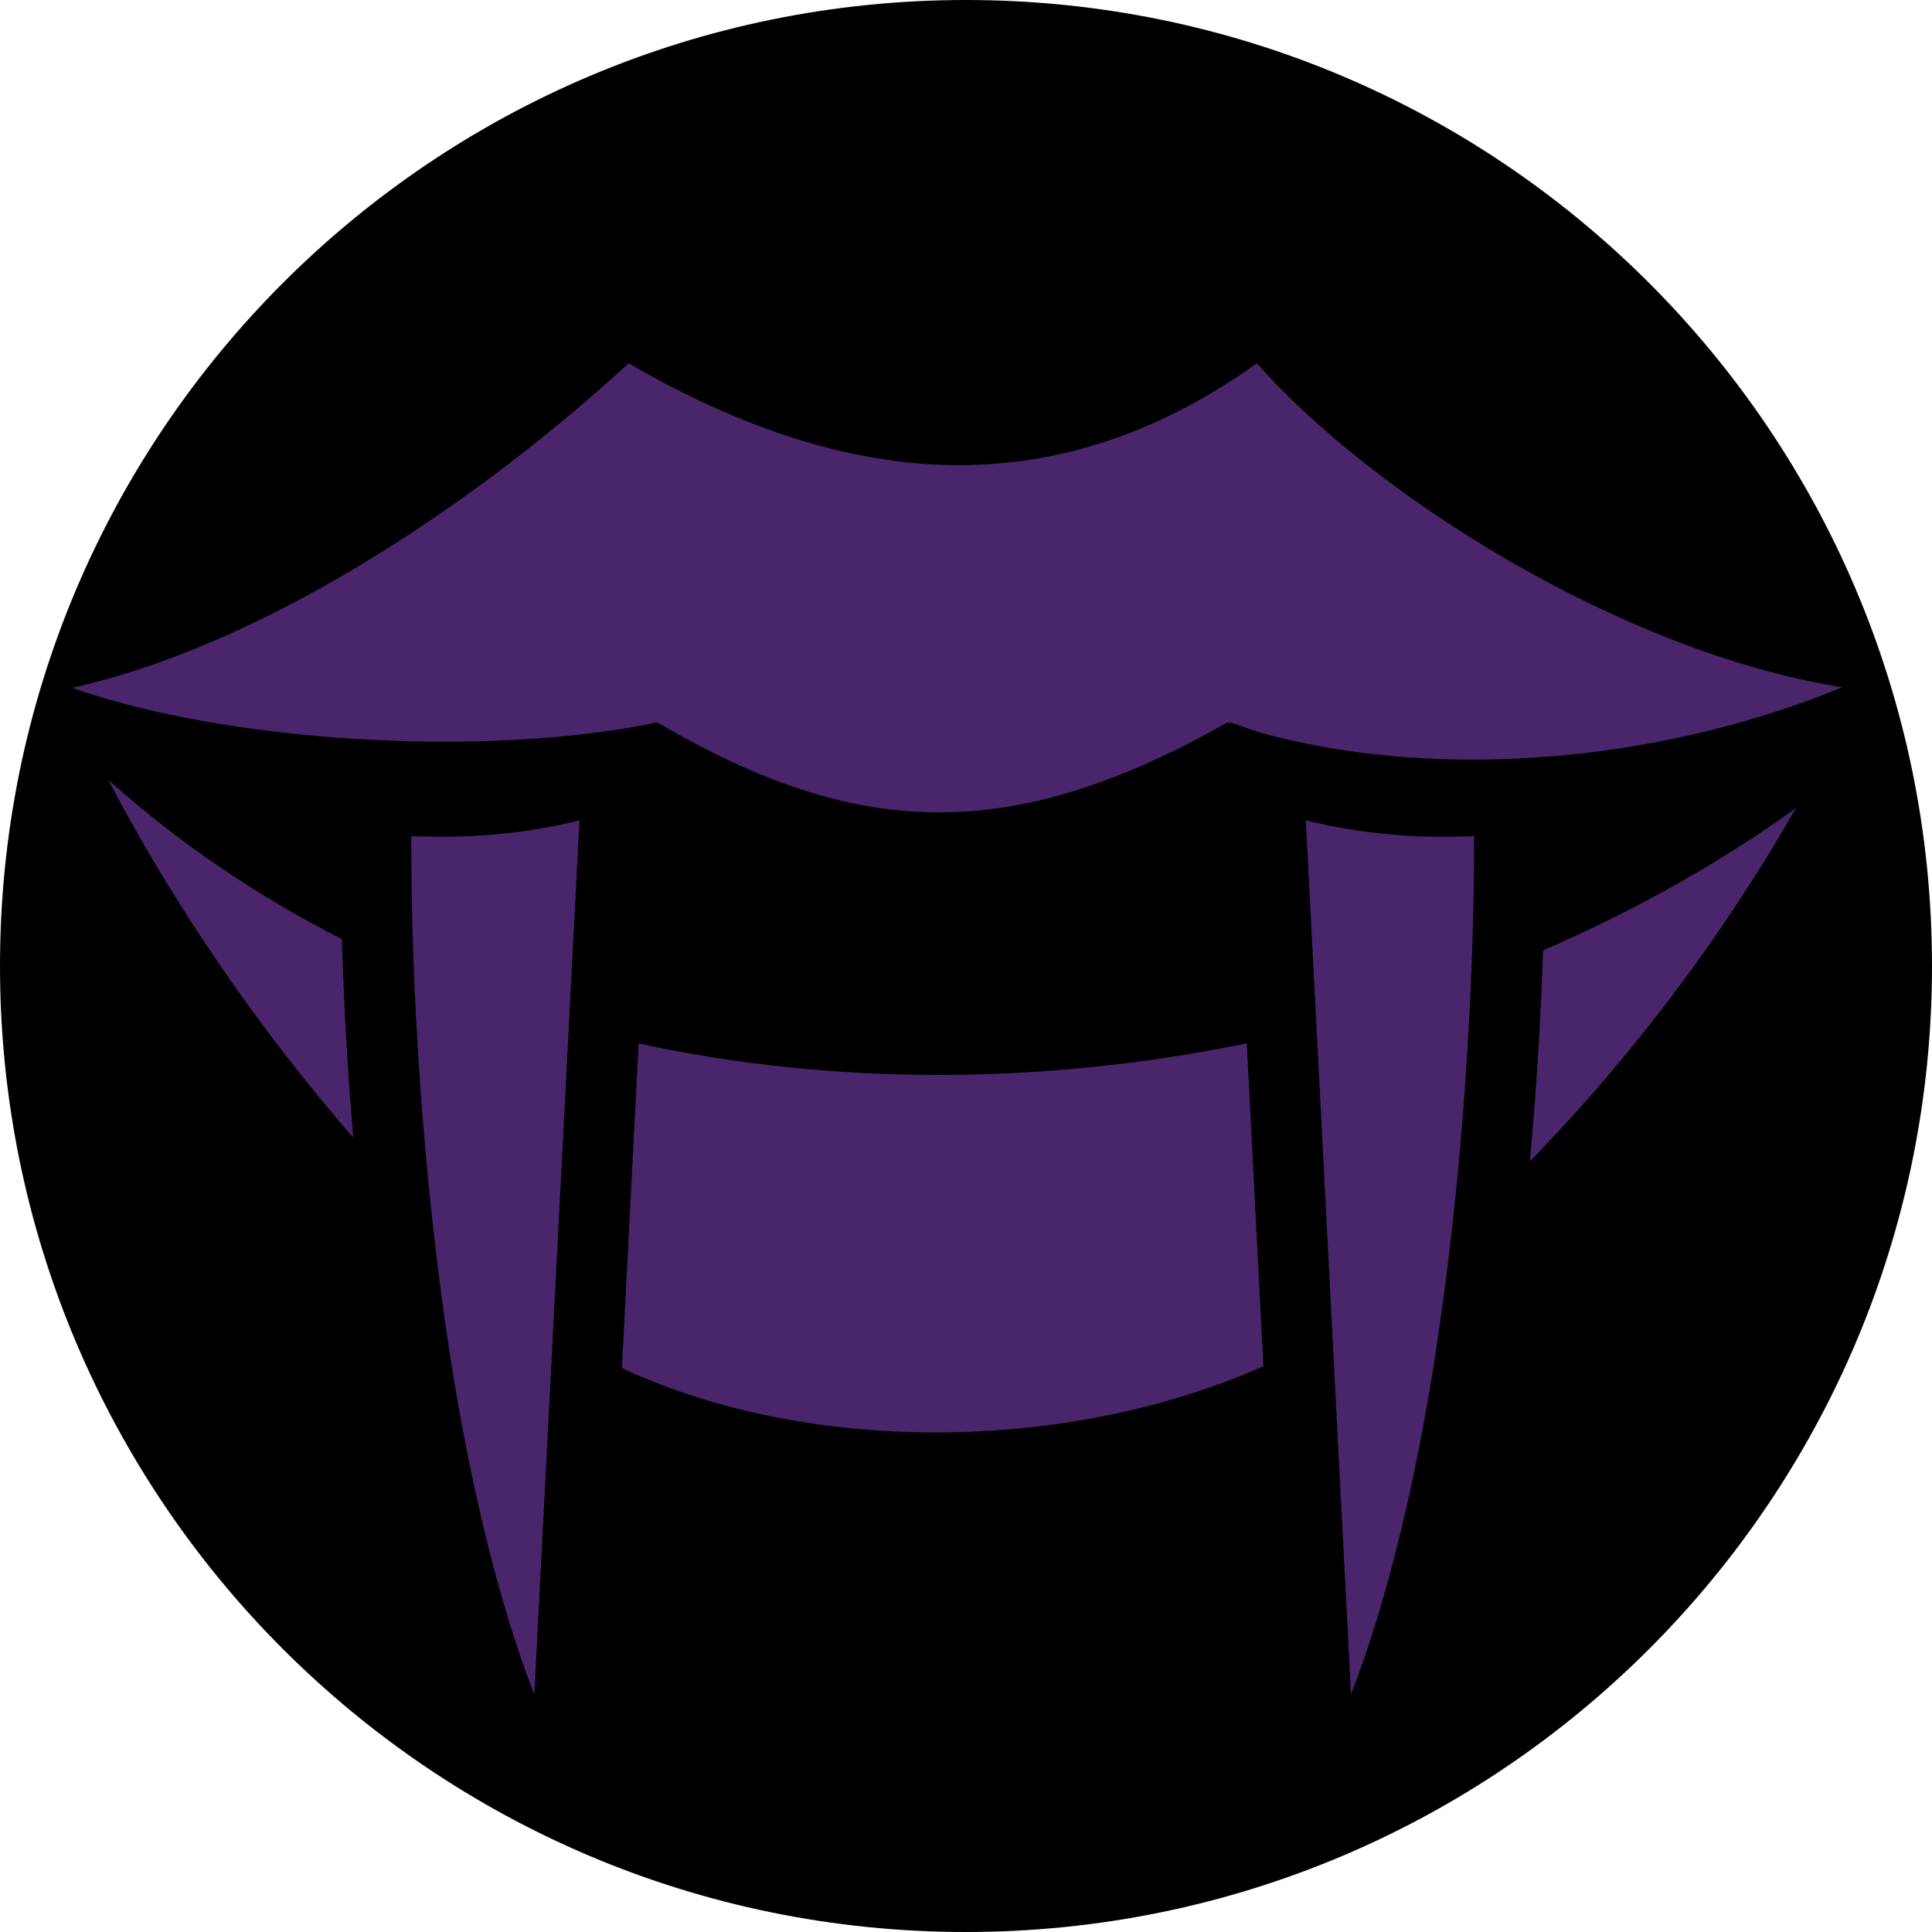
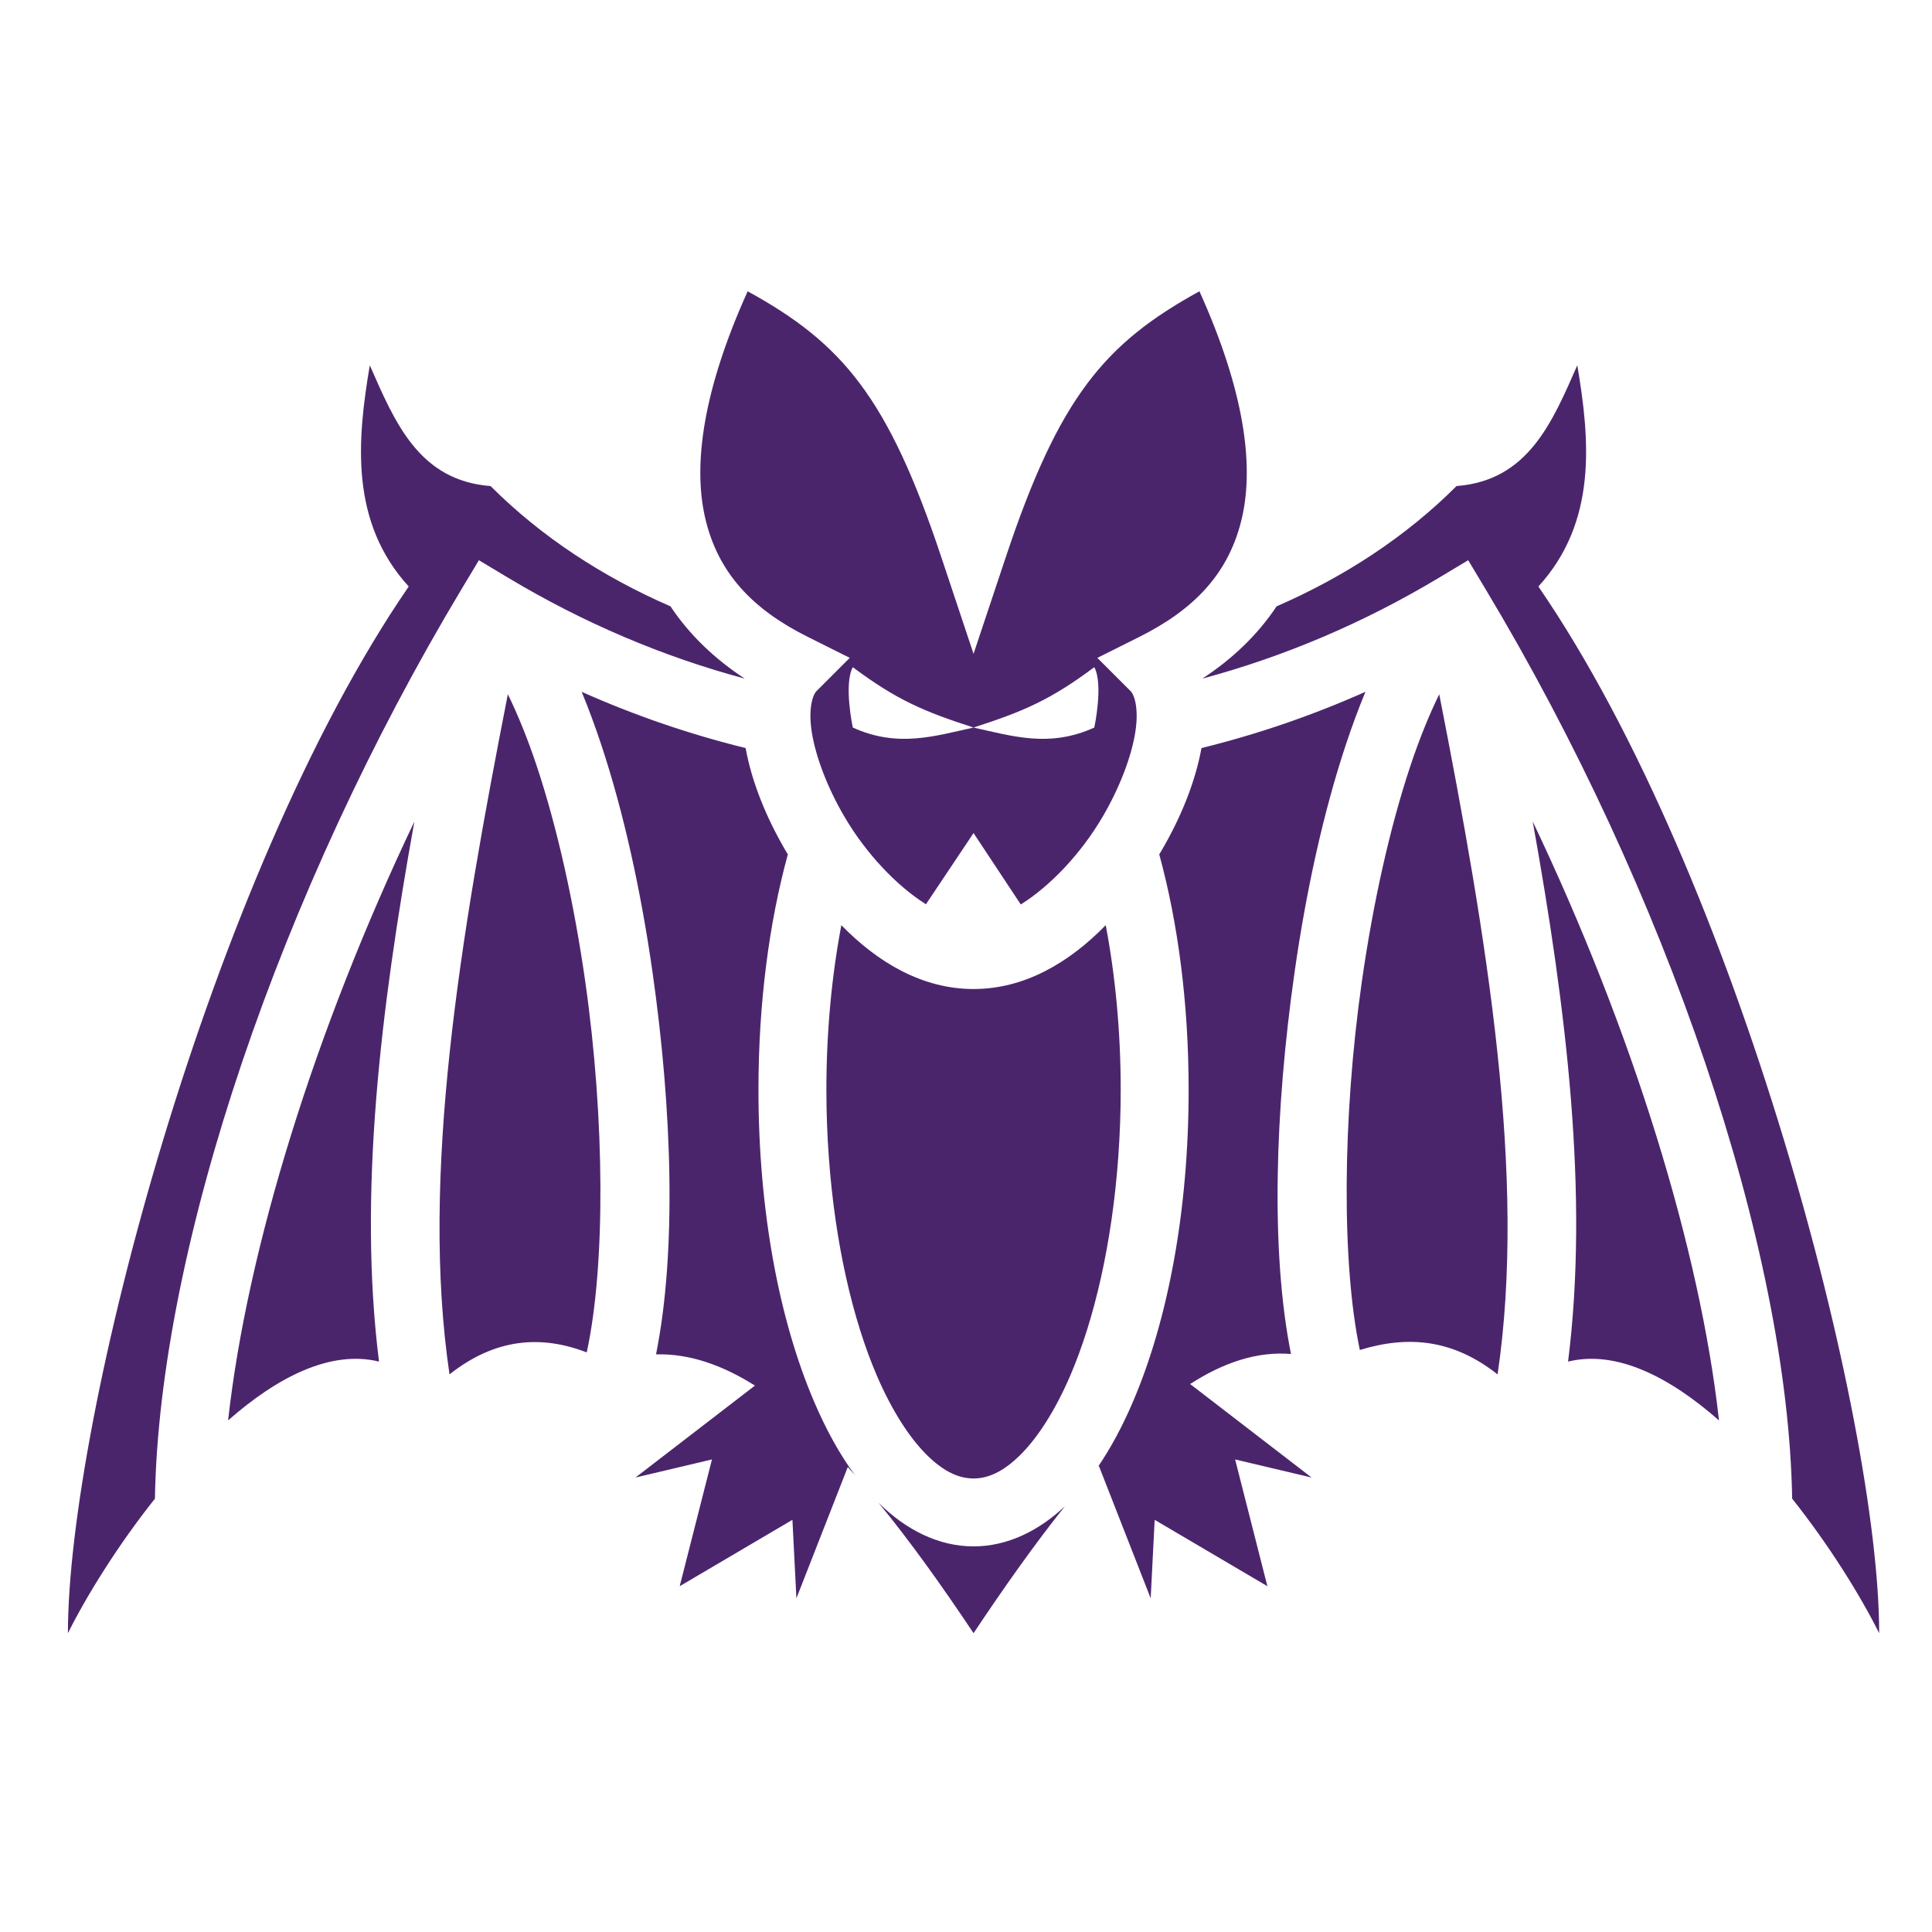
<svg xmlns="http://www.w3.org/2000/svg" viewBox="0 0 512 512" style="height: 512px; width: 512px;">
-   <circle cx="256" cy="256" r="256" fill="#000000" fill-opacity="1" />
-   <g class="" transform="translate(0,0)" style="">
-     <path d="M166.594 96.28c-41.99 38.54-97.77 74.975-147.47 86 40.138 14.206 107.59 18.608 153.282 9.532l1.22-.406v.188c.206-.043.418-.082.624-.125 53.26 31.326 94.218 32.182 151 0 .256.086.524.163.78.25l-.03-.314 7.594 2.625c.105.03.207.066.312.095 44.21 12.288 102.904 9.115 154.28-11.97-59.524-9.648-124.87-51.613-155.092-85.874-55.502 39.623-111 32.147-166.5 0zM28.72 206.688c11.626 22.318 32.612 57.64 64.905 94.813-1.55-18.164-2.515-35.945-3.03-52.625-22.18-11.265-42.998-25.28-61.876-42.188zm447.155 7.532c-20.55 14.733-43.1 27.315-66.938 37.624-.607 17.746-1.732 36.683-3.5 55.937 33.976-34.915 56.833-69.604 70.438-93.56zm-322.313 3.186c-15.034 3.72-30.014 4.855-44.562 4.156-.116 39.457 2.945 90.054 10.22 137.282 5.254 34.12 12.997 66.188 22.374 90.187l11.97-231.624zm192.5 0 11.97 231.625c9.376-23.998 17.12-56.066 22.374-90.186 7.274-47.228 10.335-97.825 10.22-137.28-14.554.697-29.524-.435-44.563-4.158zM330.406 276.5c-53.08 10.905-108.715 11.398-161.156.03l-4.438 86.033c49.643 23.158 118.42 22.46 170-.5l-4.406-85.563z" fill="#4b256c" fill-opacity="1" />
+   <g class="" transform="translate(2,-1)" style="">
+     <path d="M196.14 78.192c-11.98 26.54-14.398 45.97-11.355 59.664 3.357 15.106 12.85 24.708 27.24 31.903l11.168 5.583-8.83 8.828c-.94.942-2.235 4.514-1.224 10.9 1.01 6.39 4.1 14.61 8.626 22.335 5.75 9.82 13.835 18.326 21.62 23.235L256 221.77l12.52 18.926c7.814-4.9 15.94-13.433 21.714-23.29 4.526-7.727 7.617-15.947 8.627-22.335 1.012-6.386-.282-9.958-1.223-10.9l-8.83-8.827 11.168-5.584c14.39-7.196 23.883-16.798 27.24-31.904 3.043-13.694.626-33.125-11.354-59.664-25.09 13.792-37.177 28.03-51.32 70.46L256 174.27l-8.54-25.617c-14.143-42.43-26.23-56.67-51.32-70.46zM96 97.808c-3.376 19.912-5.288 41.53 10.314 58.623C53.46 233.354 16 377.273 16 433.81c5.024-10.05 13.206-23.25 23.055-35.647 1.14-66.82 33.374-161.227 81.228-240.983l4.63-7.717 7.718 4.63c20.08 12.047 41.164 20.96 62.73 26.745-7.74-5.074-14.54-11.42-19.673-19.15-17.93-7.796-34.227-18.417-47.687-31.877-18.968-1.448-25.344-16.872-32-32zm320 0c-6.656 15.128-13.032 30.552-32 32-13.46 13.46-29.756 24.08-47.688 31.877-5.133 7.73-11.93 14.076-19.673 19.15 21.566-5.785 42.65-14.698 62.73-26.744l7.718-4.63 4.63 7.717c47.853 79.756 80.088 174.163 81.227 240.984 9.85 12.397 18.03 25.6 23.055 35.648 0-56.536-37.46-200.455-90.314-277.377 15.602-17.093 13.69-38.71 10.314-58.622zm-192 80c11.588 8.65 18.698 11.698 32 16 13.302-4.302 20.412-7.35 32-16 2.458 4.566 0 16 0 16-11.948 5.447-21.853 2.208-32 0-10.147 2.208-20.052 5.447-32 0 0 0-2.458-11.434 0-16zm-71.854 6.525c1.817 4.383 3.522 9.017 5.143 13.88 5.98 17.942 10.558 38.886 13.62 60.32 5.243 36.7 6.394 74.3.945 101.388 8.74-.234 17.477 2.767 26.21 8.274L166.41 392.56l20.268-4.795-8.55 33.595L208 403.77l1.057 20.8 13.615-34.794c.632.695 1.264 1.432 1.896 2.145-4.088-5.556-7.65-12.068-10.78-19.37-9.34-21.792-14.788-50.772-14.788-82.742 0-22.842 2.793-44.14 7.787-62.397-.18-.302-.375-.603-.553-.907-5.21-8.898-9-18.256-10.636-27.26a258.31 258.31 0 0 1-43.452-14.91zm207.708 0a258.34 258.34 0 0 1-43.452 14.91c-1.637 9.004-5.425 18.362-10.636 27.26-.178.304-.372.605-.553.908C310.207 245.67 313 266.967 313 289.81c0 31.97-5.448 60.95-14.787 82.742-2.734 6.378-5.807 12.136-9.262 17.2.085-.095.17-.198.253-.292l13.74 35.11L304 403.772l29.87 17.59-8.548-33.595 20.268 4.795-32.195-24.782c8.94-5.75 17.842-8.698 26.73-7.957-5.425-27.08-4.27-64.633.965-101.286 3.062-21.435 7.64-42.38 13.62-60.322 1.622-4.862 3.327-9.496 5.144-13.88zm-227.268.64c-12.714 64.79-23.21 127.977-15.46 180.256 12.15-9.62 24.292-10.477 36.362-5.83 4.968-22.784 4.842-61.64-.398-98.32-2.938-20.563-7.36-40.62-12.88-57.177-2.344-7.035-4.942-13.425-7.624-18.93zm246.828 0c-2.682 5.505-5.28 11.895-7.625 18.93-5.52 16.557-9.942 36.614-12.88 57.178-5.19 36.34-5.364 74.816-.537 97.683 12.897-3.96 24.765-2.81 36.5 6.468 7.75-52.28-2.745-115.467-15.46-180.256zm-271.6 33.74c-26.35 55.316-44.32 113.17-49.365 158.712 13.07-11.5 27.16-18.727 39.995-15.59-5.553-44.21.388-93.13 9.368-143.123zm296.374 0c8.98 49.993 14.92 98.912 9.367 143.122 12.835-3.137 26.925 4.09 39.996 15.59-5.044-45.542-23.014-103.396-49.363-158.713zm-183.22 27.466c-2.517 13.256-3.968 28.045-3.968 43.628 0 6.126.233 12.123.656 17.963 1.642 22.645 6.29 42.786 12.676 57.688 4.017 9.372 8.73 16.627 13.307 21.143 4.575 4.517 8.57 6.208 12.36 6.208 3.79 0 7.785-1.69 12.36-6.207 4.577-4.515 9.29-11.77 13.308-21.142 6.386-14.902 11.034-35.043 12.676-57.687.423-5.84.656-11.836.656-17.962 0-15.583-1.45-30.372-3.97-43.63-9.624 9.87-21.444 16.92-35.03 16.92-13.586 0-25.406-7.05-35.03-16.92zm9.805 153.007c8.413 10.265 16.82 22.012 25.227 34.62 8.136-12.204 16.2-23.596 24.207-33.636-6.772 6.394-15.1 10.638-24.207 10.638-9.465 0-18.096-4.578-25.006-11.397-.074-.072-.147-.15-.22-.223z" fill="#4b256c" fill-opacity="1" />
  </g>
</svg>
